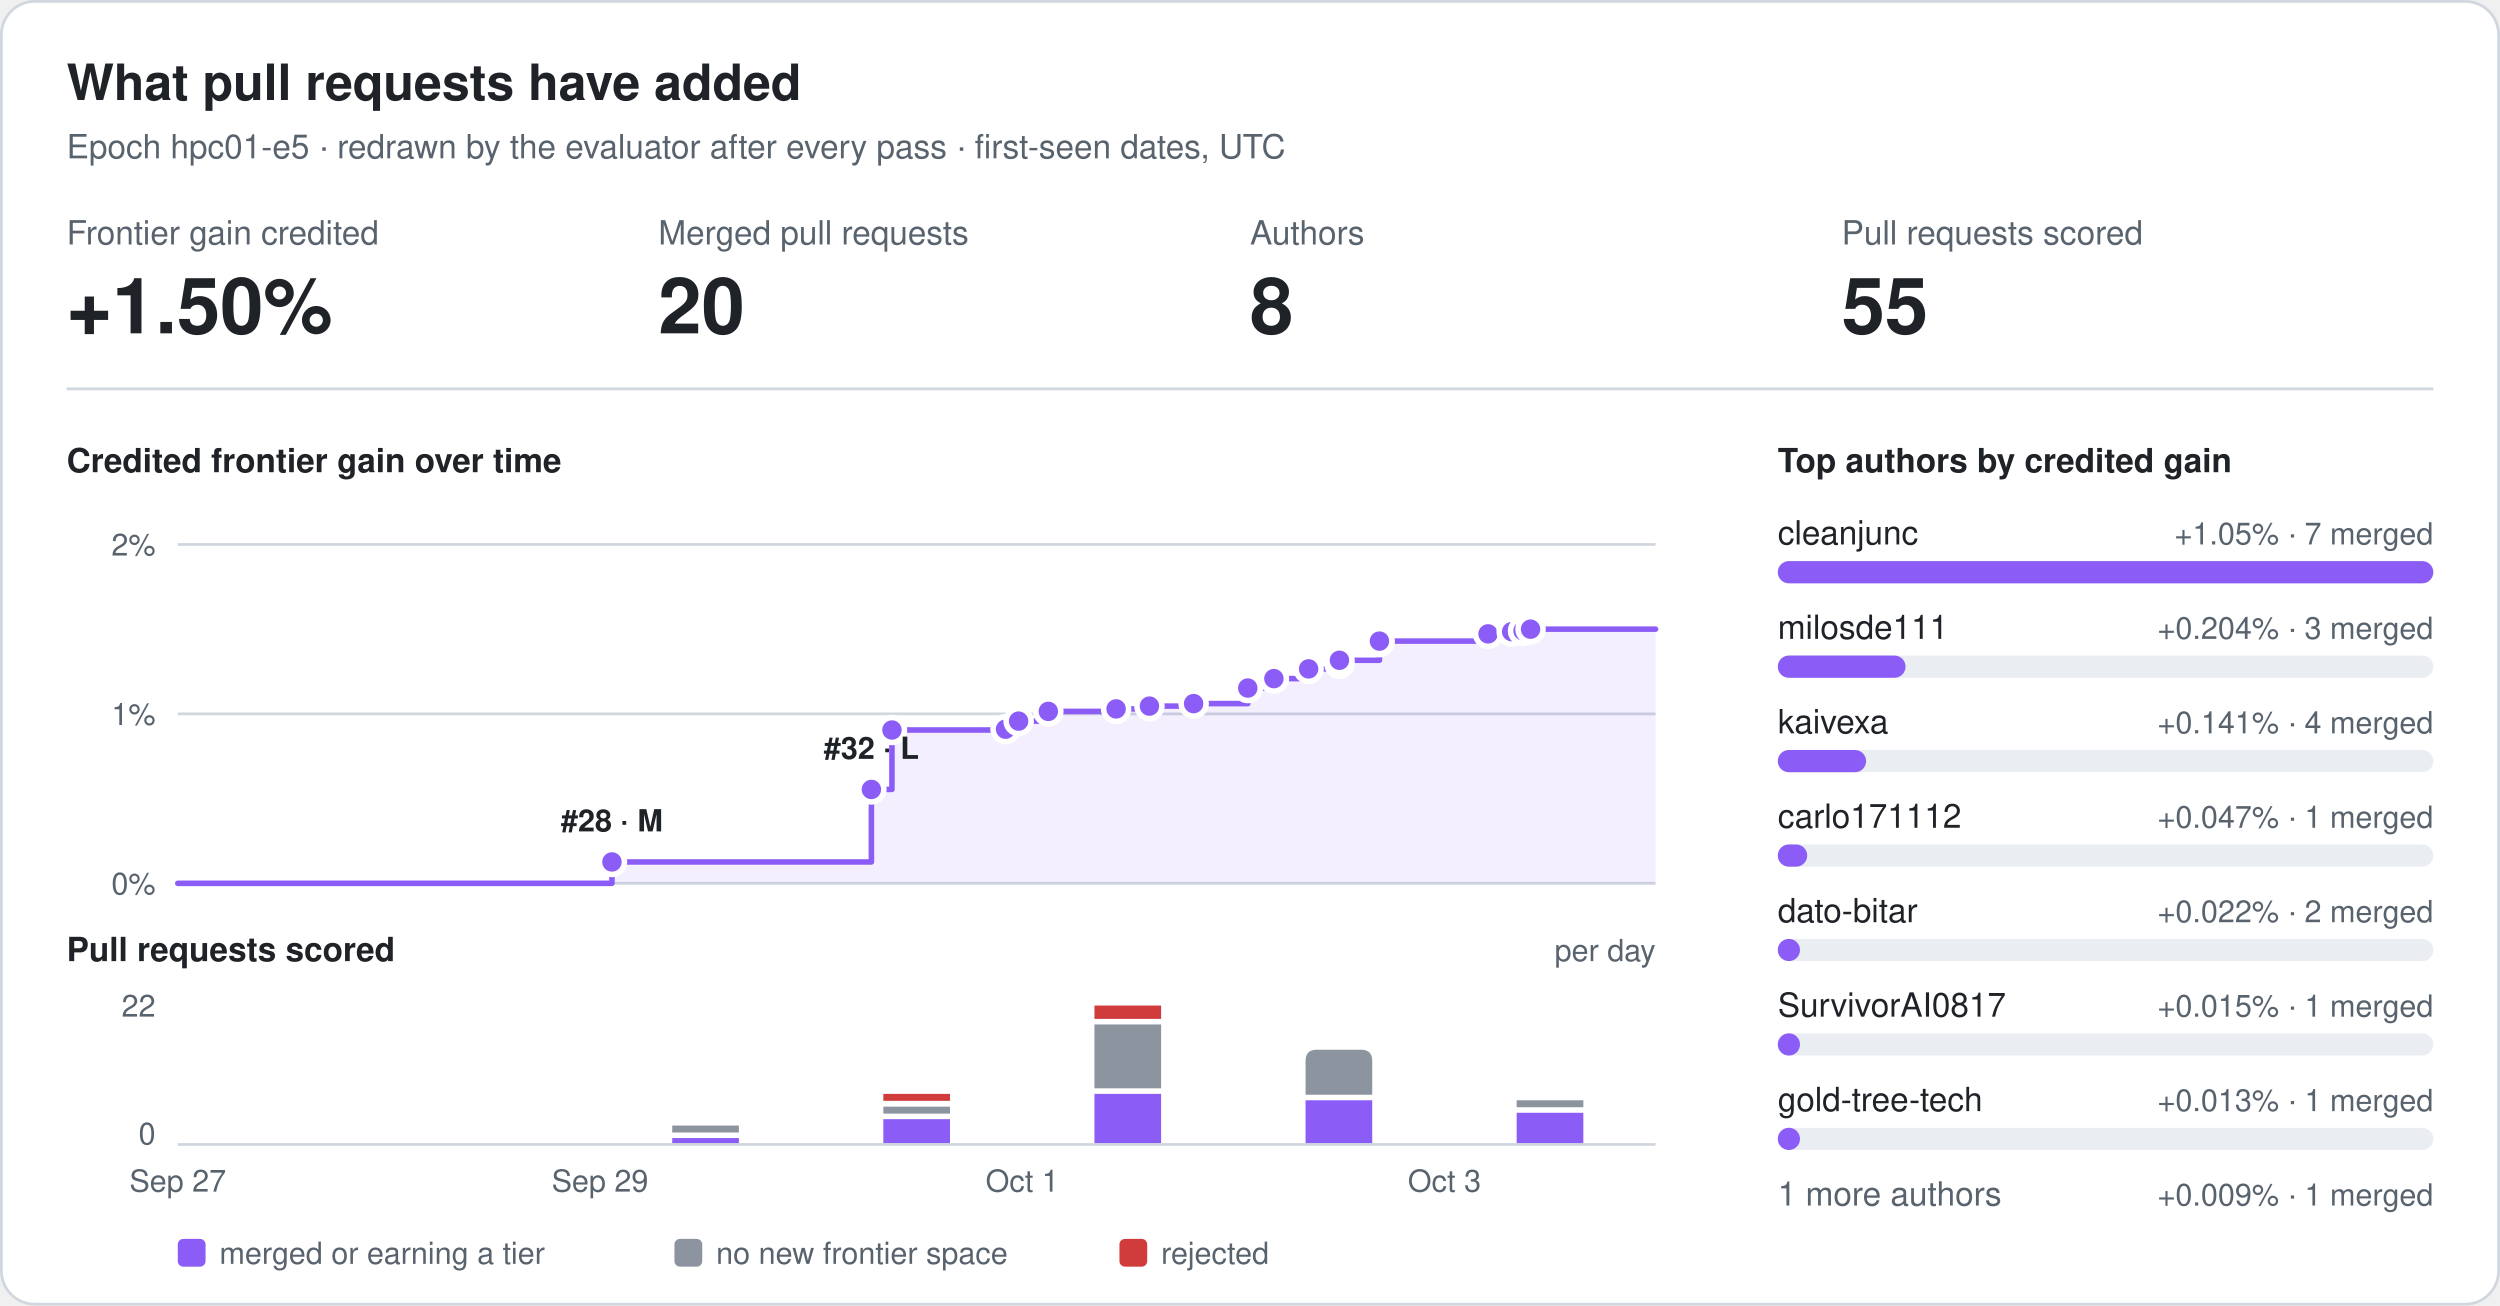
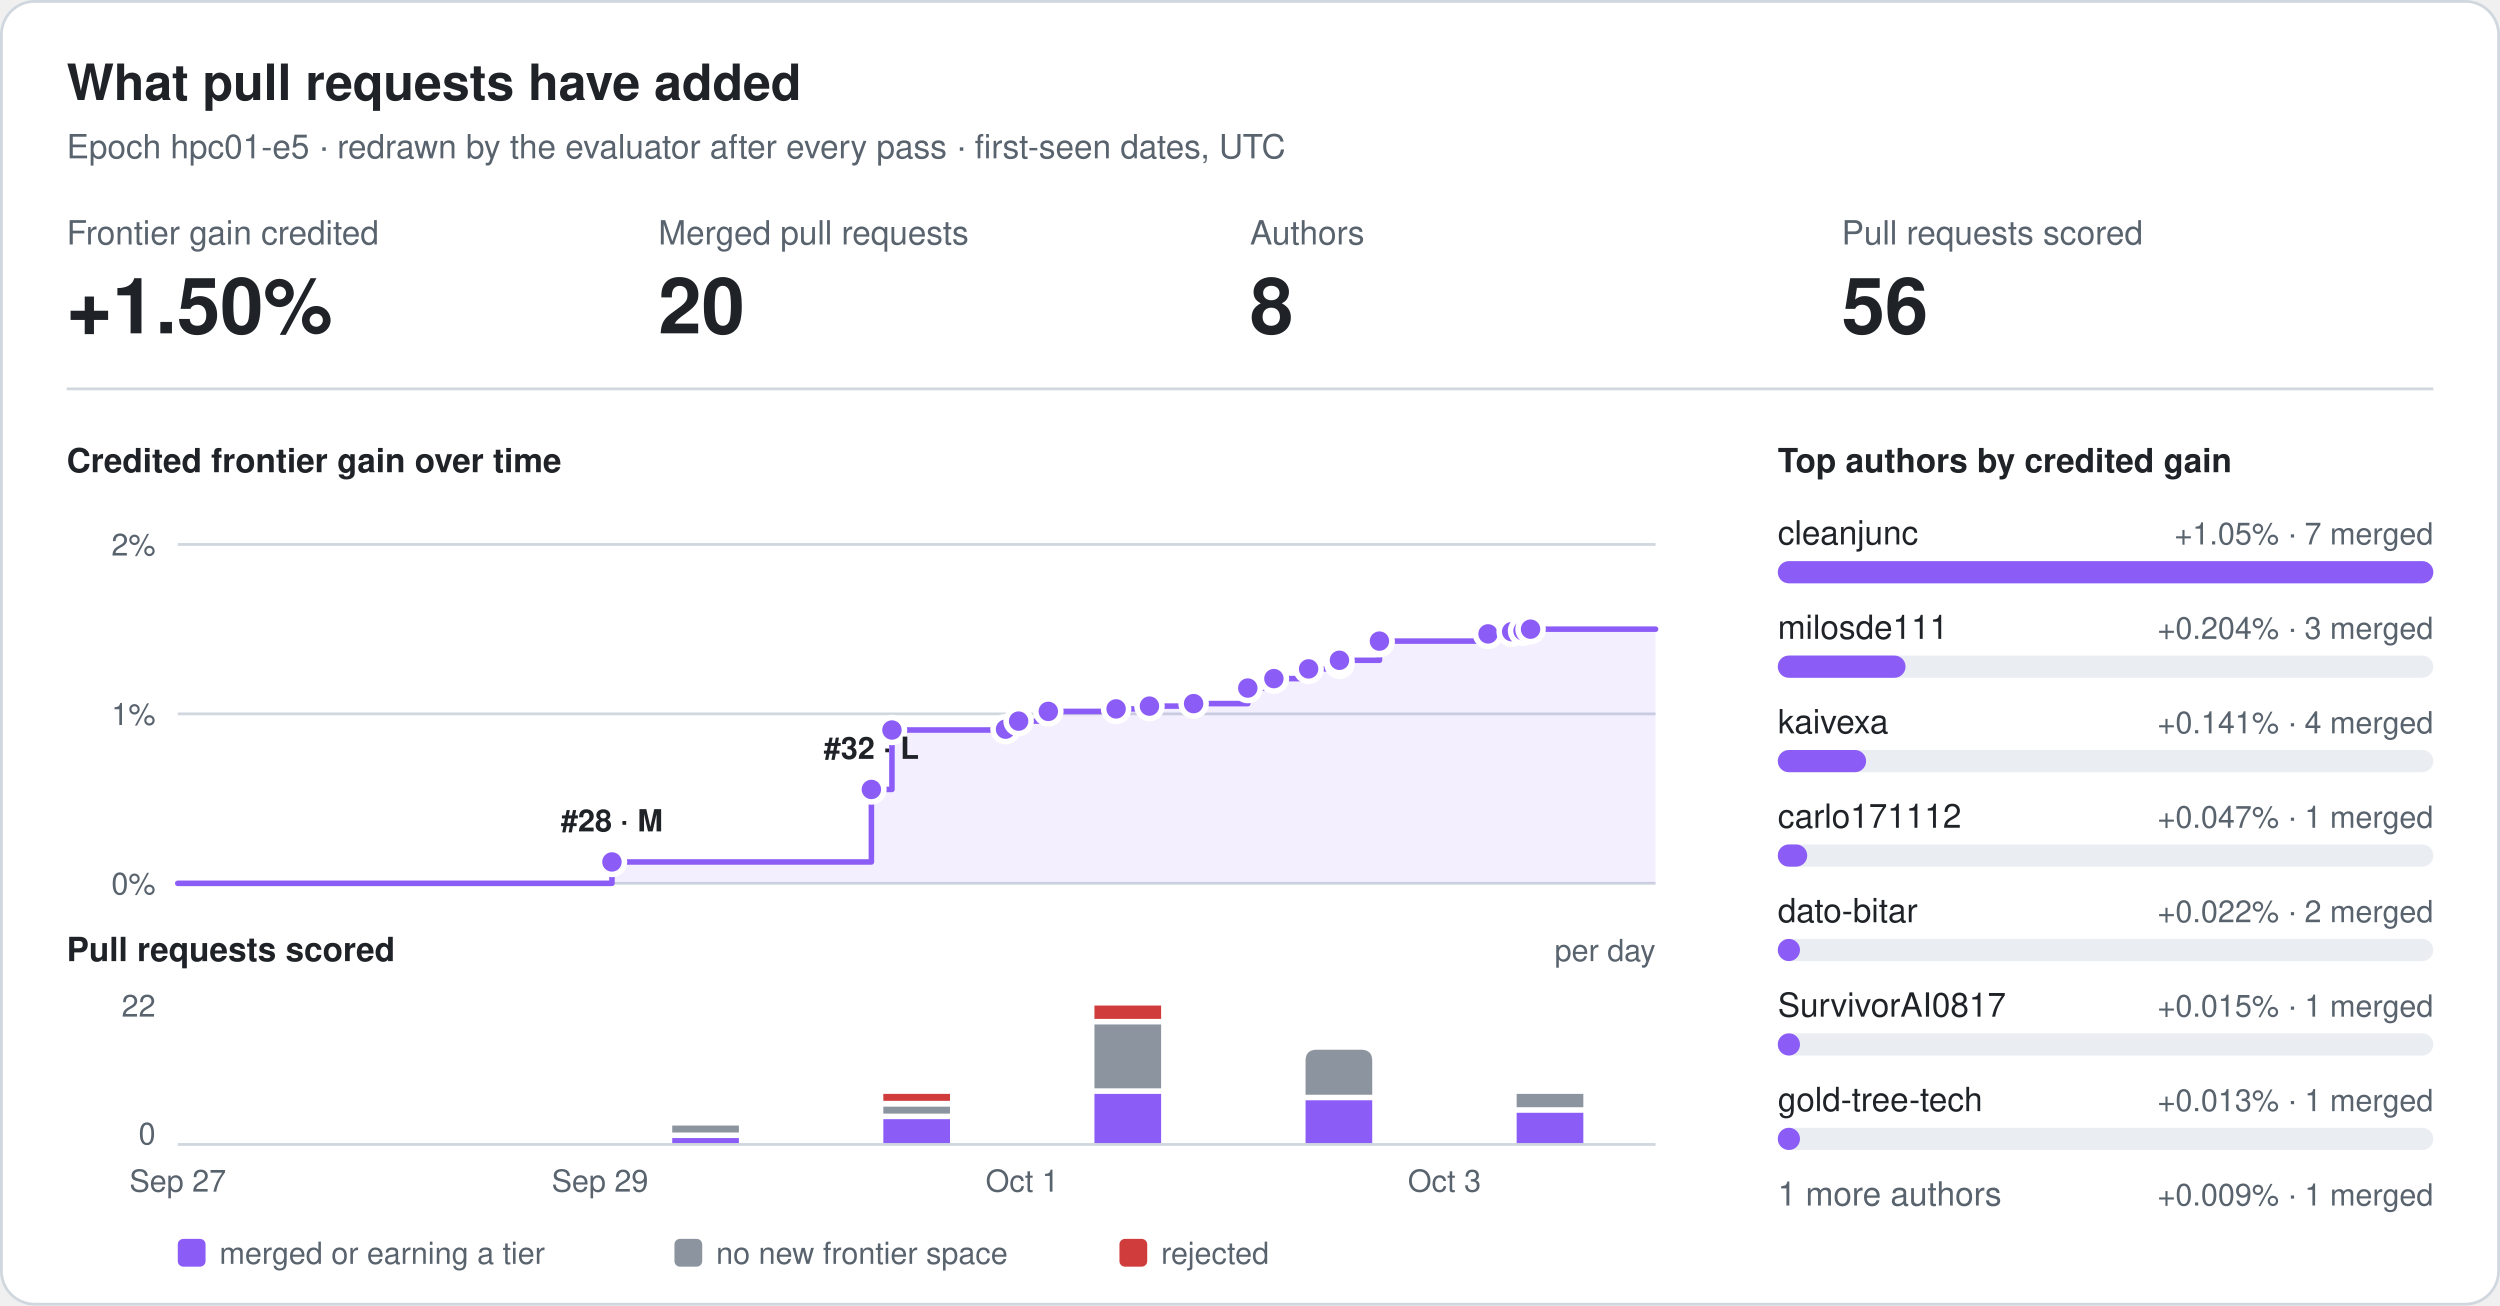
- <svg xmlns="http://www.w3.org/2000/svg" width="900" height="470" viewBox="0 0 900 470" font-family="-apple-system,BlinkMacSystemFont,'Segoe UI',Helvetica,Arial,sans-serif" role="img" aria-label="Frontier gain credited to merged pull requests: +1.50% from 20 merges, 55 pull requests scored">
+ <svg xmlns="http://www.w3.org/2000/svg" width="900" height="470" viewBox="0 0 900 470" font-family="-apple-system,BlinkMacSystemFont,'Segoe UI',Helvetica,Arial,sans-serif" role="img" aria-label="Frontier gain credited to merged pull requests: +1.50% from 20 merges, 56 pull requests scored">
  <style>
.bg{fill:#ffffff;stroke:#d0d7de}.t{fill:#1f2328}.m{fill:#59636e}.rule{stroke:#d0d7de}.ring{stroke:#ffffff}
.acc{fill:#8b5cf6}.accl{stroke:#8b5cf6}.wash{fill:#8b5cf6;fill-opacity:.1}.gry{fill:#8c959f}.rej{fill:#d03b3b}.track{fill:#eaeef2}.tk{stroke:#1f2328}
@media (prefers-color-scheme: dark){
.bg{fill:#0d1117;stroke:#30363d}.t{fill:#e6edf3}.m{fill:#9198a1}.rule{stroke:#30363d}.ring{stroke:#0d1117}
.acc{fill:#9a75f8}.accl{stroke:#9a75f8}.wash{fill:#9a75f8;fill-opacity:.14}.gry{fill:#9198a1}.rej{fill:#e5534b}.track{fill:#21262d}.tk{stroke:#e6edf3}}
</style>
  <rect class="bg" x="0.5" y="0.5" width="899" height="469" rx="12" />
  <text x="24.0" y="36.0" class="t" font-size="18" font-weight="600" text-anchor="start">What pull requests have added</text>
  <text x="24.0" y="57.0" class="m" font-size="12" font-weight="400" text-anchor="start">Epoch hpc01-e5 · redrawn by the evaluator after every pass · first-seen dates, UTC</text>
  <text x="24.0" y="88.0" class="m" font-size="12" font-weight="400" text-anchor="start">Frontier gain credited</text>
  <text x="24.0" y="120.0" class="t" font-size="28" font-weight="600" text-anchor="start">+1.50%</text>
  <text x="237.0" y="88.0" class="m" font-size="12" font-weight="400" text-anchor="start">Merged pull requests</text>
  <text x="237.0" y="120.0" class="t" font-size="28" font-weight="600" text-anchor="start">20</text>
  <text x="450.0" y="88.0" class="m" font-size="12" font-weight="400" text-anchor="start">Authors</text>
  <text x="450.0" y="120.0" class="t" font-size="28" font-weight="600" text-anchor="start">8</text>
  <text x="663.0" y="88.0" class="m" font-size="12" font-weight="400" text-anchor="start">Pull requests scored</text>
-   <text x="663.0" y="120.0" class="t" font-size="28" font-weight="600" text-anchor="start">55</text>
+   <text x="663.0" y="120.0" class="t" font-size="28" font-weight="600" text-anchor="start">56</text>
  <line class="rule" x1="24" x2="876" y1="140" y2="140" stroke-width="1" />
  <text x="24.0" y="170.0" class="t" font-size="12" font-weight="600" text-anchor="start">Credited frontier gain over time</text>
  <text x="24.0" y="346.0" class="t" font-size="12" font-weight="600" text-anchor="start">Pull requests scored</text>
  <line class="rule" x1="64" x2="596" y1="318.0" y2="318.0" stroke-width="1" />
  <text x="56.0" y="322.0" class="m" font-size="11" font-weight="400" text-anchor="end">0%</text>
  <line class="rule" x1="64" x2="596" y1="257.0" y2="257.0" stroke-width="1" />
  <text x="56.0" y="261.0" class="m" font-size="11" font-weight="400" text-anchor="end">1%</text>
  <line class="rule" x1="64" x2="596" y1="196.0" y2="196.0" stroke-width="1" />
  <text x="56.0" y="200.0" class="m" font-size="11" font-weight="400" text-anchor="end">2%</text>
  <polygon class="wash" points="64.0,318.0 220.3,318.0 220.3,310.3 313.7,310.3 313.7,284.2 321.1,284.2 321.1,262.8 362.0,262.8 362.0,262.5 366.7,262.5 366.7,259.6 377.4,259.6 377.4,256.1 401.8,256.1 401.8,255.2 413.8,255.2 413.8,254.2 429.7,254.2 429.7,253.3 449.2,253.3 449.2,247.7 458.6,247.7 458.6,244.3 471.1,244.3 471.1,240.8 482.2,240.8 482.2,239.0 482.2,239.0 482.2,237.7 496.6,237.7 496.6,231.2 496.6,231.2 496.6,230.8 535.7,230.8 535.7,228.2 544.2,228.2 544.2,227.4 548.3,227.4 548.3,227.1 551.0,227.1 551.0,226.5 596.0,226.5 596.0,318.0" />
  <polyline class="accl" points="64.0,318.0 220.3,318.0 220.3,310.3 313.7,310.3 313.7,284.2 321.1,284.2 321.1,262.8 362.0,262.8 362.0,262.5 366.7,262.5 366.7,259.6 377.4,259.6 377.4,256.1 401.8,256.1 401.8,255.2 413.8,255.2 413.8,254.2 429.7,254.2 429.7,253.3 449.2,253.3 449.2,247.7 458.6,247.7 458.6,244.3 471.1,244.3 471.1,240.8 482.2,240.8 482.2,239.0 482.2,239.0 482.2,237.7 496.6,237.7 496.6,231.2 496.6,231.2 496.6,230.8 535.7,230.8 535.7,228.2 544.2,228.2 544.2,227.4 548.3,227.4 548.3,227.1 551.0,227.1 551.0,226.5 596.0,226.5" fill="none" stroke-width="2" stroke-linejoin="round" stroke-linecap="round" />
  <circle class="acc ring" cx="220.3" cy="310.3" r="4.5" stroke-width="2" />
  <circle class="acc ring" cx="313.7" cy="284.2" r="4.5" stroke-width="2" />
  <circle class="acc ring" cx="321.1" cy="262.8" r="4.5" stroke-width="2" />
  <circle class="acc ring" cx="362.0" cy="262.5" r="4.5" stroke-width="2" />
  <circle class="acc ring" cx="366.7" cy="259.6" r="4.5" stroke-width="2" />
  <circle class="acc ring" cx="377.4" cy="256.1" r="4.5" stroke-width="2" />
  <circle class="acc ring" cx="401.8" cy="255.2" r="4.5" stroke-width="2" />
  <circle class="acc ring" cx="413.8" cy="254.2" r="4.5" stroke-width="2" />
  <circle class="acc ring" cx="429.7" cy="253.3" r="4.5" stroke-width="2" />
  <circle class="acc ring" cx="449.2" cy="247.7" r="4.5" stroke-width="2" />
  <circle class="acc ring" cx="458.6" cy="244.3" r="4.5" stroke-width="2" />
  <circle class="acc ring" cx="471.1" cy="240.8" r="4.5" stroke-width="2" />
  <circle class="acc ring" cx="482.2" cy="239.0" r="4.5" stroke-width="2" />
  <circle class="acc ring" cx="482.2" cy="237.7" r="4.5" stroke-width="2" />
  <circle class="acc ring" cx="496.6" cy="231.2" r="4.5" stroke-width="2" />
  <circle class="acc ring" cx="496.6" cy="230.8" r="4.5" stroke-width="2" />
  <circle class="acc ring" cx="535.7" cy="228.2" r="4.5" stroke-width="2" />
  <circle class="acc ring" cx="544.2" cy="227.4" r="4.5" stroke-width="2" />
  <circle class="acc ring" cx="548.3" cy="227.1" r="4.5" stroke-width="2" />
  <circle class="acc ring" cx="551.0" cy="226.5" r="4.5" stroke-width="2" />
  <text x="313.7" y="273.2" class="t" font-size="11" font-weight="600" text-anchor="middle">#32 · L</text>
  <text x="220.3" y="299.3" class="t" font-size="11" font-weight="600" text-anchor="middle">#28 · M</text>
  <rect class="acc" x="242.0" y="409.7" width="24.0" height="2.3" />
  <rect class="gry" x="242.0" y="405.2" width="24.0" height="2.5" />
  <rect class="acc" x="318.0" y="402.9" width="24.0" height="9.1" />
  <rect class="gry" x="318.0" y="398.4" width="24.0" height="2.5" />
  <rect class="rej" x="318.0" y="393.8" width="24.0" height="2.5" />
  <rect class="acc" x="394.0" y="393.8" width="24.0" height="18.2" />
  <rect class="gry" x="394.0" y="368.8" width="24.0" height="23.0" />
  <rect class="rej" x="394.0" y="362.0" width="24.0" height="4.8" />
  <rect class="acc" x="470.0" y="396.1" width="24.0" height="15.9" />
  <path class="gry" d="M470.0,394.1V381.9Q470.0,377.9 474.0,377.9H490.0Q494.0,377.9 494.0,381.9V394.1Z" />
  <rect class="acc" x="546.0" y="400.6" width="24.0" height="11.4" />
-   <rect class="gry" x="546.0" y="396.1" width="24.0" height="2.5" />
+   <rect class="gry" x="546.0" y="393.8" width="24.0" height="4.8" />
  <line class="rule" x1="64" x2="596" y1="412" y2="412" stroke-width="1" />
  <text x="56.0" y="366.0" class="m" font-size="11" font-weight="400" text-anchor="end">22</text>
  <text x="56.0" y="412.0" class="m" font-size="11" font-weight="400" text-anchor="end">0</text>
  <text x="596.0" y="346.0" class="m" font-size="11" font-weight="400" text-anchor="end">per day</text>
  <text x="64.0" y="429.0" class="m" font-size="11" font-weight="400" text-anchor="middle">Sep 27</text>
  <text x="216.0" y="429.0" class="m" font-size="11" font-weight="400" text-anchor="middle">Sep 29</text>
  <text x="368.0" y="429.0" class="m" font-size="11" font-weight="400" text-anchor="middle">Oct 1</text>
  <text x="520.0" y="429.0" class="m" font-size="11" font-weight="400" text-anchor="middle">Oct 3</text>
  <rect class="acc" x="64" y="446" width="10" height="10" rx="2" />
  <text x="79.0" y="455.0" class="m" font-size="11" font-weight="400" text-anchor="start">merged or earning a tier</text>
  <rect class="gry" x="242.8" y="446" width="10" height="10" rx="2" />
  <text x="257.8" y="455.0" class="m" font-size="11" font-weight="400" text-anchor="start">no new frontier space</text>
  <rect class="rej" x="403.0" y="446" width="10" height="10" rx="2" />
  <text x="418.0" y="455.0" class="m" font-size="11" font-weight="400" text-anchor="start">rejected</text>
  <text x="640.0" y="170.0" class="t" font-size="12" font-weight="600" text-anchor="start">Top authors by credited gain</text>
  <text x="640.0" y="196.0" class="t" font-size="12" font-weight="400" text-anchor="start">cleanjunc</text>
  <text x="876.0" y="196.0" class="m" font-size="11" font-weight="400" text-anchor="end">+1.05% · 7 merged</text>
  <rect class="track" x="640" y="202" width="236" height="8" rx="4" />
  <rect class="acc" x="640" y="202" width="236.0" height="8" rx="4" />
  <text x="640.0" y="230.0" class="t" font-size="12" font-weight="400" text-anchor="start">milosde111</text>
  <text x="876.0" y="230.0" class="m" font-size="11" font-weight="400" text-anchor="end">+0.204% · 3 merged</text>
  <rect class="track" x="640" y="236" width="236" height="8" rx="4" />
  <rect class="acc" x="640" y="236" width="46.0" height="8" rx="4" />
  <text x="640.0" y="264.0" class="t" font-size="12" font-weight="400" text-anchor="start">kaivexa</text>
  <text x="876.0" y="264.0" class="m" font-size="11" font-weight="400" text-anchor="end">+0.141% · 4 merged</text>
  <rect class="track" x="640" y="270" width="236" height="8" rx="4" />
  <rect class="acc" x="640" y="270" width="31.8" height="8" rx="4" />
  <text x="640.0" y="298.0" class="t" font-size="12" font-weight="400" text-anchor="start">carlo171112</text>
  <text x="876.0" y="298.0" class="m" font-size="11" font-weight="400" text-anchor="end">+0.047% · 1 merged</text>
  <rect class="track" x="640" y="304" width="236" height="8" rx="4" />
  <rect class="acc" x="640" y="304" width="10.6" height="8" rx="4" />
  <text x="640.0" y="332.0" class="t" font-size="12" font-weight="400" text-anchor="start">dato-bitar</text>
  <text x="876.0" y="332.0" class="m" font-size="11" font-weight="400" text-anchor="end">+0.022% · 2 merged</text>
  <rect class="track" x="640" y="338" width="236" height="8" rx="4" />
  <rect class="acc" x="640" y="338" width="8.0" height="8" rx="4" />
  <text x="640.0" y="366.0" class="t" font-size="12" font-weight="400" text-anchor="start">SurvivorAI0817</text>
  <text x="876.0" y="366.0" class="m" font-size="11" font-weight="400" text-anchor="end">+0.015% · 1 merged</text>
  <rect class="track" x="640" y="372" width="236" height="8" rx="4" />
  <rect class="acc" x="640" y="372" width="8.0" height="8" rx="4" />
  <text x="640.0" y="400.0" class="t" font-size="12" font-weight="400" text-anchor="start">gold-tree-tech</text>
  <text x="876.0" y="400.0" class="m" font-size="11" font-weight="400" text-anchor="end">+0.013% · 1 merged</text>
  <rect class="track" x="640" y="406" width="236" height="8" rx="4" />
  <rect class="acc" x="640" y="406" width="8.0" height="8" rx="4" />
  <text x="640.0" y="434.0" class="m" font-size="12" font-weight="400" text-anchor="start">1 more authors</text>
  <text x="876.0" y="434.0" class="m" font-size="11" font-weight="400" text-anchor="end">+0.009% · 1 merged</text>
</svg>
